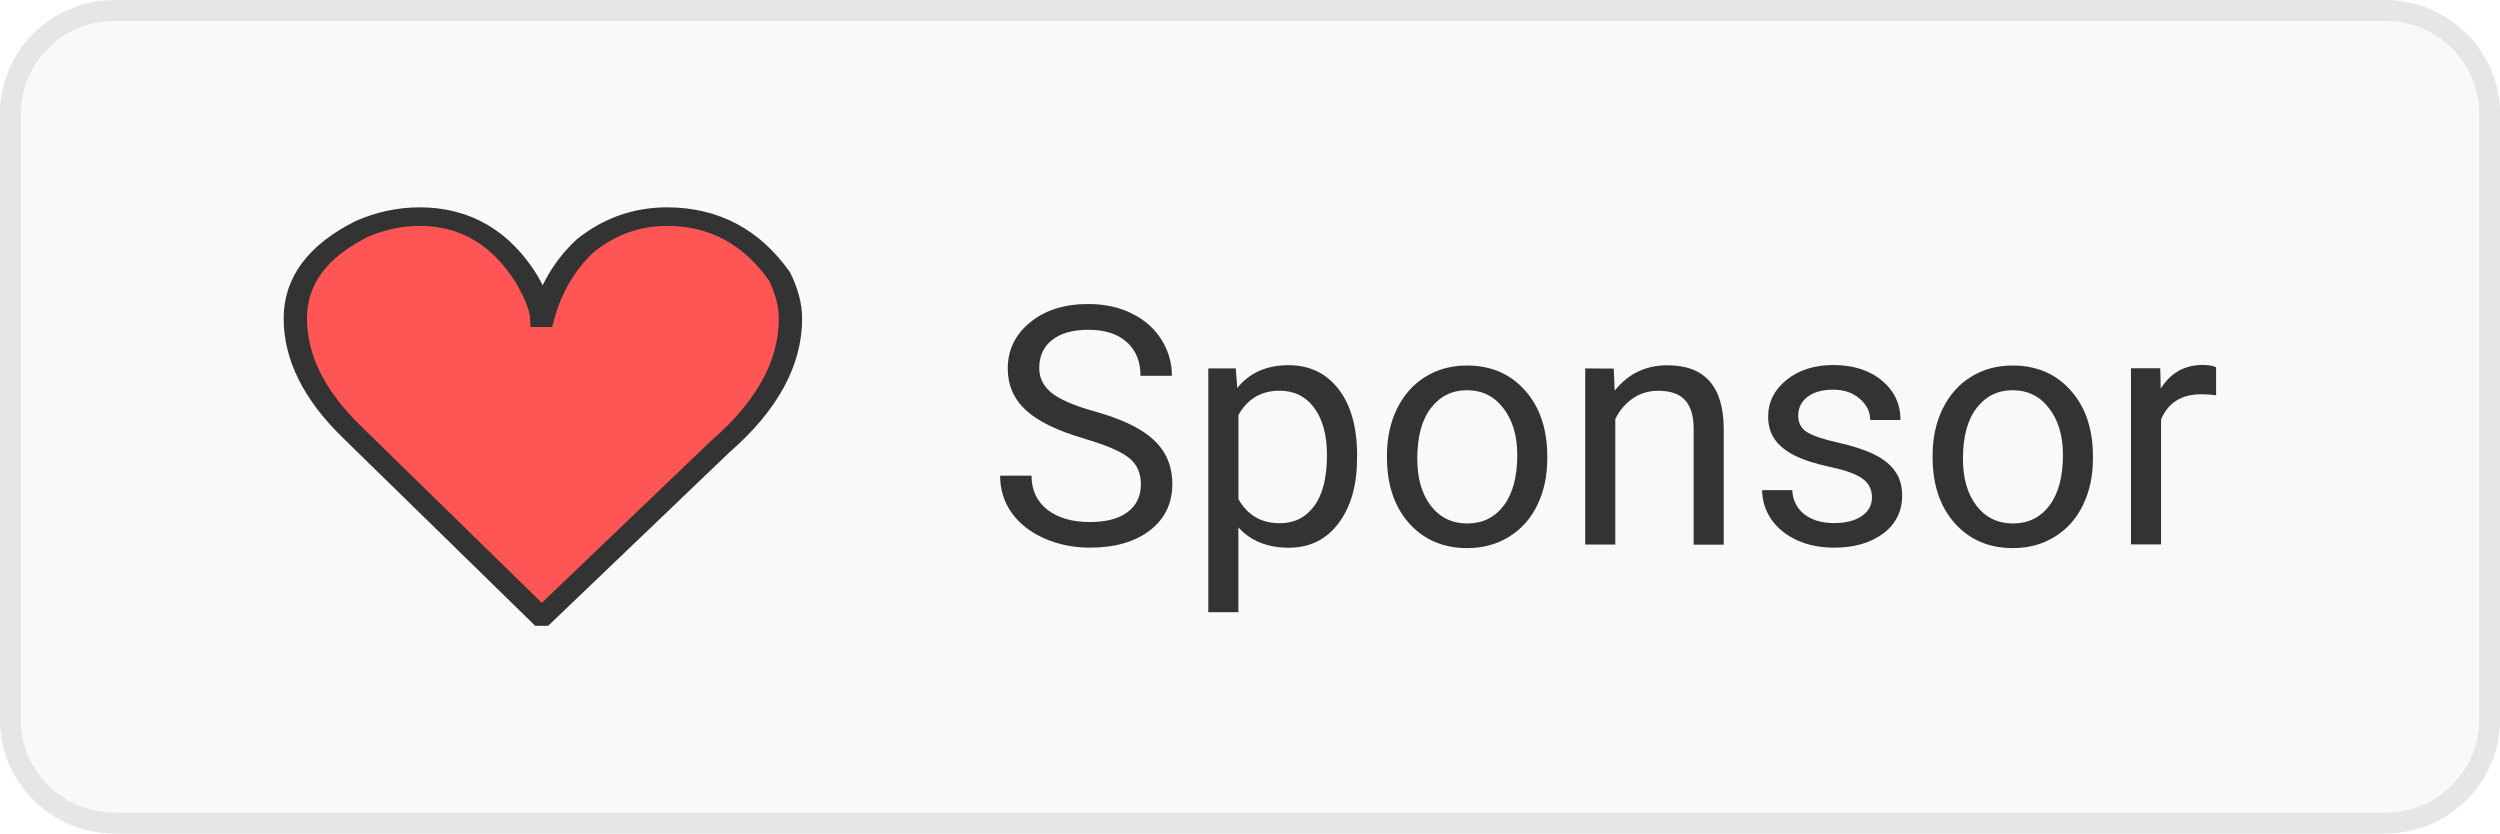
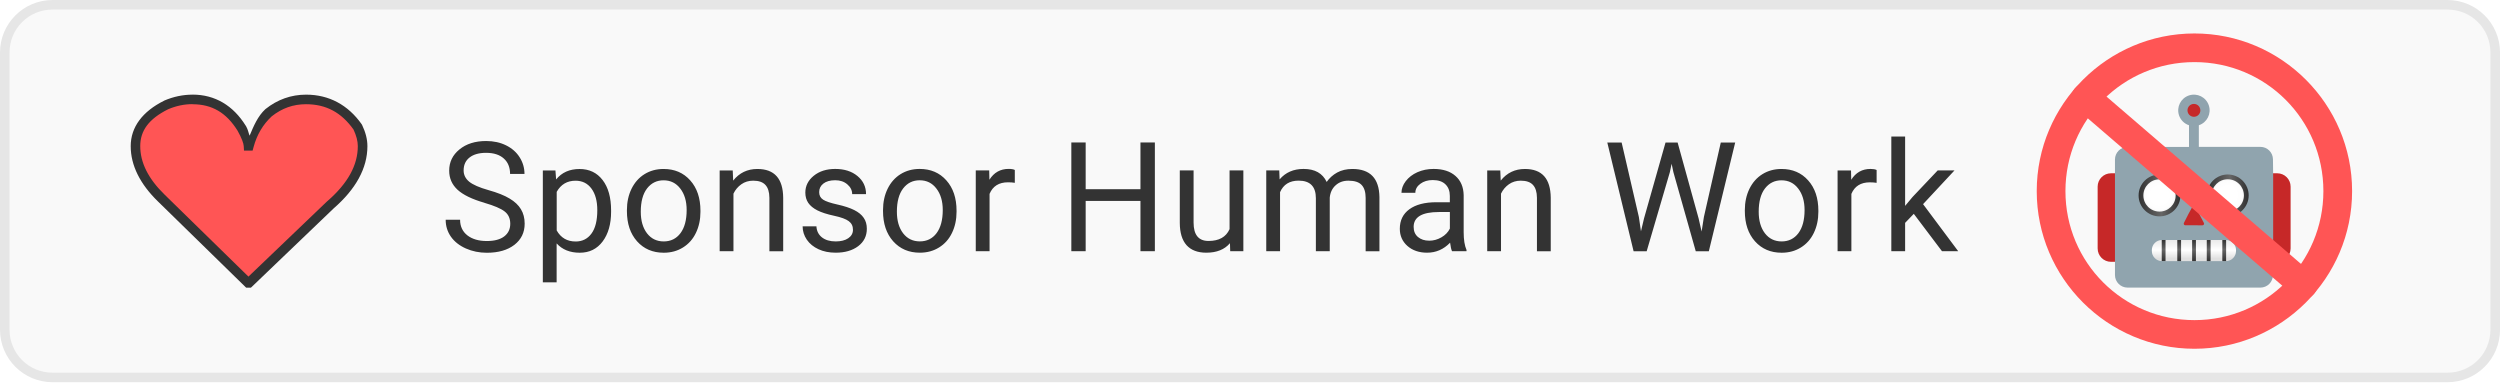
- <svg xmlns="http://www.w3.org/2000/svg" width="31.75mm" height="10.58mm" version="1.1" viewBox="0 0 31.75 10.58">
-   <g transform="translate(-65.66 -6.569)">
-     <rect x="65.79" y="6.702" width="31.49" height="10.32" rx="1.323" ry="1.323" fill="#f9f9f9" stroke="#e6e6e6" stroke-linecap="round" stroke-width=".265" />
-     <g transform="translate(-.08564)">
-       <g transform="matrix(.6701 0 0 .5342 46.41 2.349)" fill="#f55" stroke="#333" stroke-width=".442" style="text-orientation:upright" aria-label="♥ ">
-         <path d="m36.81 13.05q1.293 0 2.032 1.497 0.268 0.593 0.28 0.905h0.019q0.223-1.032 0.809-1.714 0.688-0.688 1.548-0.688 1.332 0 2.134 1.427 0.204 0.529 0.204 0.994 0 1.593-1.325 3.039l-3.37 4.046h-0.038l-3.581-4.39q-1.07-1.306-1.07-2.695 0-1.344 1.268-2.134 0.535-0.287 1.089-0.287z" fill="#f55" stroke="#333" stroke-width=".442" />
+ <svg xmlns="http://www.w3.org/2000/svg" width="69.22mm" height="10.583mm" version="1.1" viewBox="0 0 69.22 10.583">
+   <g transform="translate(-65.66 -6.5695)">
+     <g stroke-linecap="round">
+       <path d="m67.115 6.702h66.31c0.733 0 1.323 0.59 1.323 1.323v7.673c0 0.733-0.59 1.323-1.323 1.323h-66.31c-0.733 0-1.323-0.59-1.323-1.323v-7.673c0-0.733 0.59-1.323 1.323-1.323z" color="#000000" fill="#f9f9f9" style="-inkscape-stroke:none" />
+       <path d="m67.115 6.57c-0.804 0-1.455 0.651-1.455 1.455v7.672c0 0.804 0.651 1.455 1.455 1.455h66.311c0.804 0 1.455-0.651 1.455-1.455v-7.672c0-0.804-0.651-1.455-1.455-1.455zm0 0.264h66.311c0.662 0 1.189 0.53 1.189 1.191v7.672c0 0.662-0.528 1.191-1.189 1.191h-66.311c-0.662 0-1.191-0.53-1.191-1.191v-7.672c0-0.662 0.53-1.191 1.191-1.191z" color="#000000" fill="#e6e6e6" style="-inkscape-stroke:none" />
+     </g>
+     <path d="m70.991 9.322q0.867 0 1.362 0.8 0.179 0.317 0.188 0.483h0.013q0.149-0.551 0.542-0.916 0.461-0.368 1.038-0.368 0.892 0 1.43 0.762 0.137 0.283 0.137 0.531 0 0.851-0.888 1.624l-2.259 2.161h-0.026l-2.399-2.345q-0.717-0.698-0.717-1.44 0-0.718 0.85-1.14 0.359-0.153 0.73-0.153z" color="#000000" fill="#f55" style="-inkscape-stroke:none" />
+     <path d="m70.992 9.19c-0.266 0-0.529 0.055-0.783 0.164l-0.004 0.002-2e-3 0.002c-0.593 0.295-0.924 0.727-0.924 1.258 0 0.537 0.263 1.054 0.758 1.535l2.438 2.383h0.133l2.291-2.195c0.61-0.531 0.934-1.109 0.934-1.723 0-0.19-0.051-0.386-0.148-0.588l-0.012-0.02c-0.378-0.536-0.907-0.818-1.539-0.818-0.412 0-0.791 0.135-1.119 0.396l-0.004 0.004-0.004 0.002c-0.21 0.195-0.323 0.465-0.436 0.734-0.035-0.088-0.04-0.161-0.102-0.27l-4e-3 -4e-3c-0.348-0.562-0.854-0.863-1.472-0.863zm0 0.266c0.537 0 0.936 0.232 1.248 0.736 0.113 0.2 0.165 0.352 0.168 0.42l0.008 0.127h0.238l0.027-0.098c0.093-0.345 0.26-0.624 0.502-0.85 0.285-0.226 0.595-0.336 0.949-0.336 0.555 0 0.978 0.226 1.316 0.701 0.079 0.169 0.119 0.322 0.119 0.459 0 0.521-0.268 1.024-0.842 1.523l-0.004 2e-3 -2.182 2.088-2.32-2.268c-0.461-0.449-0.676-0.894-0.676-1.346 0-0.426 0.236-0.752 0.773-1.02 0.222-0.094 0.446-0.141 0.674-0.141z" color="#000000" fill="#333" style="-inkscape-stroke:none" />
+     <path d="m79.073 12.184q-0.511-0.147-0.744-0.36-0.232-0.215-0.232-0.529 0-0.356 0.283-0.587 0.285-0.234 0.74-0.234 0.31 0 0.552 0.12 0.244 0.12 0.376 0.331 0.134 0.211 0.134 0.461h-0.399q0-0.273-0.174-0.428-0.174-0.157-0.49-0.157-0.294 0-0.459 0.13-0.163 0.128-0.163 0.358 0 0.184 0.155 0.312 0.157 0.126 0.531 0.232 0.376 0.105 0.587 0.234 0.213 0.126 0.314 0.296 0.103 0.17 0.103 0.399 0 0.366-0.285 0.587-0.285 0.219-0.763 0.219-0.31 0-0.579-0.118-0.269-0.12-0.415-0.327-0.145-0.207-0.145-0.469h0.399q0 0.273 0.201 0.432 0.203 0.157 0.539 0.157 0.314 0 0.482-0.128 0.167-0.128 0.167-0.349t-0.155-0.341q-0.155-0.122-0.562-0.24zm3.507 0.248q0 0.511-0.234 0.823-0.234 0.312-0.633 0.312-0.407 0-0.641-0.258v1.077h-0.382v-3.096h0.349l0.019 0.248q0.234-0.289 0.649-0.289 0.403 0 0.637 0.304 0.236 0.304 0.236 0.845zm-0.382-0.043q0-0.378-0.161-0.597-0.161-0.219-0.442-0.219-0.347 0-0.521 0.308v1.069q0.172 0.306 0.525 0.306 0.275 0 0.436-0.217 0.163-0.219 0.163-0.649zm0.82-0.002q0-0.329 0.128-0.591 0.13-0.263 0.36-0.405 0.232-0.143 0.527-0.143 0.457 0 0.738 0.316 0.283 0.316 0.283 0.841v0.027q0 0.327-0.126 0.587-0.124 0.258-0.358 0.403-0.232 0.145-0.533 0.145-0.455 0-0.738-0.316-0.281-0.316-0.281-0.837zm0.384 0.045q0 0.372 0.172 0.597 0.174 0.225 0.463 0.225 0.291 0 0.463-0.227 0.172-0.229 0.172-0.641 0-0.368-0.176-0.595-0.174-0.229-0.463-0.229-0.283 0-0.457 0.225-0.174 0.225-0.174 0.645zm2.546-1.143 0.012 0.281q0.256-0.322 0.67-0.322 0.709 0 0.715 0.8v1.478h-0.382v-1.48q-0.002-0.242-0.112-0.358-0.107-0.116-0.337-0.116-0.186 0-0.327 0.099-0.141 0.099-0.219 0.26v1.594h-0.382v-2.236zm3.329 1.643q0-0.155-0.118-0.24-0.116-0.087-0.407-0.149-0.289-0.062-0.461-0.149-0.17-0.087-0.252-0.207-0.081-0.12-0.081-0.285 0-0.275 0.232-0.465 0.234-0.19 0.595-0.19 0.38 0 0.616 0.196 0.238 0.196 0.238 0.502h-0.384q0-0.157-0.134-0.271-0.132-0.114-0.335-0.114-0.209 0-0.327 0.091t-0.118 0.238q0 0.138 0.11 0.209t0.395 0.134q0.287 0.064 0.465 0.153 0.178 0.089 0.263 0.215 0.087 0.124 0.087 0.304 0 0.3-0.24 0.482-0.24 0.18-0.622 0.18-0.269 0-0.475-0.095-0.207-0.095-0.325-0.265-0.116-0.172-0.116-0.37h0.382q0.01 0.192 0.153 0.306 0.145 0.112 0.38 0.112 0.217 0 0.347-0.087 0.132-0.089 0.132-0.236zm0.832-0.546q0-0.329 0.128-0.591 0.13-0.263 0.36-0.405 0.232-0.143 0.527-0.143 0.457 0 0.738 0.316 0.283 0.316 0.283 0.841v0.027q0 0.327-0.126 0.587-0.124 0.258-0.358 0.403-0.232 0.145-0.533 0.145-0.455 0-0.738-0.316-0.281-0.316-0.281-0.837zm0.384 0.045q0 0.372 0.172 0.597 0.174 0.225 0.463 0.225 0.291 0 0.463-0.227 0.172-0.229 0.172-0.641 0-0.368-0.176-0.595-0.174-0.229-0.463-0.229-0.283 0-0.457 0.225-0.174 0.225-0.174 0.645zm3.265-0.8q-0.087-0.014-0.188-0.014-0.376 0-0.511 0.32v1.587h-0.382v-2.236h0.372l0.006 0.258q0.188-0.3 0.533-0.3 0.112 0 0.17 0.029zm3.878 1.893h-0.399v-1.391h-1.517v1.391h-0.397v-3.01h0.397v1.294h1.517v-1.294h0.399zm2.079-0.221q-0.223 0.263-0.655 0.263-0.358 0-0.546-0.207-0.186-0.209-0.188-0.616v-1.455h0.382v1.445q0 0.508 0.413 0.508 0.438 0 0.583-0.327v-1.627h0.382v2.237h-0.364zm1.365-2.015 0.01 0.248q0.246-0.289 0.664-0.289 0.469 0 0.639 0.36 0.112-0.161 0.289-0.26 0.18-0.099 0.424-0.099 0.736 0 0.748 0.779v1.499h-0.382v-1.476q0-0.24-0.11-0.358-0.11-0.12-0.368-0.12-0.213 0-0.353 0.128-0.141 0.126-0.163 0.341v1.484h-0.384v-1.466q0-0.488-0.477-0.488-0.376 0-0.515 0.32v1.633h-0.382v-2.236zm4.784 2.237q-0.033-0.066-0.054-0.236-0.267 0.277-0.637 0.277-0.331 0-0.544-0.186-0.211-0.188-0.211-0.475 0-0.349 0.265-0.542 0.267-0.194 0.748-0.194h0.372v-0.176q0-0.201-0.12-0.318-0.12-0.12-0.353-0.12-0.205 0-0.343 0.103-0.139 0.103-0.139 0.25h-0.384q0-0.167 0.118-0.322 0.12-0.157 0.322-0.248 0.205-0.091 0.449-0.091 0.387 0 0.606 0.194 0.219 0.192 0.227 0.531v1.029q0 0.308 0.079 0.49v0.033zm-0.635-0.291q0.18 0 0.341-0.093t0.234-0.242v-0.459h-0.3q-0.703 0-0.703 0.411 0 0.18 0.12 0.281t0.308 0.101zm1.971-1.945 0.012 0.281q0.256-0.322 0.67-0.322 0.709 0 0.715 0.8v1.478h-0.382v-1.48q-2e-3 -0.242-0.112-0.358-0.107-0.116-0.337-0.116-0.186 0-0.327 0.099t-0.219 0.26v1.594h-0.382v-2.236zm3.837 1.288 0.058 0.397 0.085-0.358 0.595-2.1h0.335l0.581 2.1 0.083 0.364 0.064-0.405 0.467-2.059h0.399l-0.73 3.01h-0.362l-0.62-2.193-0.048-0.229-0.048 0.229-0.643 2.193h-0.362l-0.728-3.01h0.397zm2.934-0.19q0-0.329 0.128-0.591 0.13-0.263 0.36-0.405 0.232-0.143 0.527-0.143 0.457 0 0.738 0.316 0.283 0.316 0.283 0.841v0.027q0 0.327-0.126 0.587-0.124 0.258-0.358 0.403-0.232 0.145-0.533 0.145-0.455 0-0.738-0.316-0.281-0.316-0.281-0.837zm0.384 0.045q0 0.372 0.172 0.597 0.174 0.225 0.463 0.225 0.291 0 0.463-0.227 0.172-0.229 0.172-0.641 0-0.368-0.176-0.595-0.174-0.229-0.463-0.229-0.283 0-0.457 0.225-0.174 0.225-0.174 0.645zm3.265-0.8q-0.087-0.014-0.188-0.014-0.376 0-0.511 0.32v1.587h-0.382v-2.236h0.372l6e-3 0.258q0.188-0.3 0.533-0.3 0.112 0 0.17 0.029zm1.029 0.858-0.24 0.25v0.785h-0.382v-3.175h0.382v1.92l0.205-0.246 0.697-0.736h0.465l-0.87 0.934 0.972 1.302h-0.449z" fill="#333" stroke-linecap="round" stroke-width="1.058" style="text-orientation:upright" aria-label="Sponsor Human Work" />
+     <text x="115.372" y="24.304" fill="#333333" font-family="Roboto" font-size="4.233px" letter-spacing=".053px" stroke-linecap="round" stroke-width="1.058" style="line-height:120%" xml:space="preserve">
+       <tspan x="115.372" y="24.304" stroke-width="1.058" />
+     </text>
+     <g id="k" transform="matrix(.044616 0 0 .044616 123.55 9.0003)" stroke-width="1.483">
+       <g id="l">
+         <path d="m12.53 53.05c-4.57 0.01-8.28 3.72-8.28 8.29v38.38c0.01 4.57 3.71 8.27 8.28 8.28h5.55v-55z" fill="#c62828" />
+         <path d="m115.72 53.05c4.57 0.01 8.28 3.72 8.28 8.29v38.38c-0.01 4.57-3.71 8.28-8.28 8.29h-5.55v-55z" fill="#c62828" />
+         <path d="m113.17 54.41-0.12-10c-0.03-4.3-3.53-7.77-7.83-7.75h-38.17v-13.41c5.11-1.69 7.89-7.2 6.2-12.31s-7.2-7.89-12.31-6.2-7.89 7.2-6.2 12.31c0.97 2.93 3.27 5.24 6.2 6.2v13.46h-38.16c-4.28 0.01-7.75 3.47-7.78 7.75v71.78c0.03 4.28 3.5 7.74 7.78 7.76h82.44c4.3 0.01 7.8-3.46 7.83-7.76v-7.37h0.12z" fill="#90a4ae" />
+         <path d="m64 18c-2.21 0-4-1.79-4-4s1.79-4 4-4 4 1.79 4 4-1.79 4-4 4z" fill="#c62828" />
      </g>
-       <g fill="#333" stroke-width=".265px" style="text-orientation:upright" aria-label="Sponsor">
-         <path d="m79.52 12.14q-0.511-0.147-0.744-0.36-0.232-0.215-0.232-0.529 0-0.355 0.283-0.587 0.285-0.234 0.74-0.234 0.31 0 0.552 0.12 0.244 0.12 0.376 0.331 0.134 0.211 0.134 0.461h-0.399q0-0.273-0.174-0.428-0.174-0.157-0.49-0.157-0.293 0-0.459 0.13-0.163 0.128-0.163 0.358 0 0.184 0.155 0.312 0.157 0.126 0.531 0.232 0.376 0.105 0.587 0.234 0.213 0.126 0.314 0.296 0.103 0.17 0.103 0.399 0 0.366-0.285 0.587-0.285 0.219-0.763 0.219-0.31 0-0.579-0.118-0.269-0.12-0.415-0.327-0.145-0.207-0.145-0.469h0.399q0 0.273 0.201 0.432 0.203 0.157 0.539 0.157 0.314 0 0.482-0.128 0.167-0.128 0.167-0.349t-0.155-0.341q-0.155-0.122-0.562-0.24z" />
-         <path d="m82.98 12.39q0 0.511-0.234 0.823-0.234 0.312-0.632 0.312-0.407 0-0.641-0.258v1.077h-0.382v-3.096h0.349l0.019 0.248q0.234-0.289 0.649-0.289 0.403 0 0.637 0.304 0.236 0.304 0.236 0.845zm-0.382-0.043q0-0.378-0.161-0.597-0.161-0.219-0.442-0.219-0.347 0-0.521 0.308v1.069q0.172 0.306 0.525 0.306 0.275 0 0.436-0.217 0.163-0.219 0.163-0.649z" />
-         <path d="m83.36 12.35q0-0.329 0.128-0.591 0.13-0.263 0.36-0.405 0.232-0.143 0.527-0.143 0.457 0 0.738 0.316 0.283 0.316 0.283 0.841v0.027q0 0.327-0.126 0.587-0.124 0.258-0.358 0.403-0.232 0.145-0.533 0.145-0.455 0-0.738-0.316-0.281-0.316-0.281-0.837zm0.385 0.045q0 0.372 0.172 0.597 0.174 0.225 0.463 0.225 0.291 0 0.463-0.227 0.172-0.229 0.172-0.641 0-0.368-0.176-0.595-0.174-0.229-0.463-0.229-0.283 0-0.457 0.225-0.174 0.225-0.174 0.645z" />
-         <path d="m86.24 11.25 0.012 0.281q0.256-0.323 0.67-0.323 0.709 0 0.715 0.8v1.478h-0.382v-1.48q-0.002-0.242-0.112-0.358-0.107-0.116-0.337-0.116-0.186 0-0.327 0.099t-0.219 0.26v1.594h-0.382v-2.237z" />
-         <path d="m89.52 12.89q0-0.155-0.118-0.24-0.116-0.087-0.407-0.149-0.289-0.062-0.461-0.149-0.17-0.087-0.252-0.207-0.081-0.12-0.081-0.285 0-0.275 0.232-0.465 0.234-0.19 0.595-0.19 0.38 0 0.616 0.196 0.238 0.196 0.238 0.502h-0.385q0-0.157-0.134-0.271-0.132-0.114-0.335-0.114-0.209 0-0.327 0.091-0.118 0.091-0.118 0.238 0 0.139 0.11 0.209t0.395 0.134q0.287 0.064 0.465 0.153 0.178 0.089 0.263 0.215 0.087 0.124 0.087 0.304 0 0.3-0.24 0.482-0.24 0.18-0.622 0.18-0.269 0-0.475-0.095-0.207-0.095-0.325-0.265-0.116-0.172-0.116-0.37h0.382q0.01 0.192 0.153 0.306 0.145 0.112 0.38 0.112 0.217 0 0.347-0.087 0.132-0.089 0.132-0.236z" />
-         <path d="m90.29 12.35q0-0.329 0.128-0.591 0.13-0.263 0.36-0.405 0.232-0.143 0.527-0.143 0.457 0 0.738 0.316 0.283 0.316 0.283 0.841v0.027q0 0.327-0.126 0.587-0.124 0.258-0.358 0.403-0.232 0.145-0.533 0.145-0.455 0-0.738-0.316-0.281-0.316-0.281-0.837zm0.385 0.045q0 0.372 0.172 0.597 0.174 0.225 0.463 0.225 0.291 0 0.463-0.227 0.172-0.229 0.172-0.641 0-0.368-0.176-0.595-0.174-0.229-0.463-0.229-0.283 0-0.457 0.225-0.174 0.225-0.174 0.645z" />
-         <path d="m93.89 11.59q-0.087-0.014-0.188-0.014-0.376 0-0.511 0.32v1.587h-0.382v-2.237h0.372l0.006 0.258q0.188-0.3 0.533-0.3 0.112 0 0.17 0.029z" />
+       <g id="m">
+         <g id="n">
+           <linearGradient id="i" x1="64.005" x2="64.005" y1="22.44" y2="35.55" gradientTransform="matrix(1,0,0,-1,0,130)" gradientUnits="userSpaceOnUse">
+             <stop stop-color="#E0E0E0" offset=".12" />
+             <stop stop-color="#fff" offset=".52" />
+             <stop stop-color="#EAEAEA" offset="1" />
+           </linearGradient>
+           <path d="m44.15 94.45h39.71c3.46 0 6.27 2.81 6.27 6.27v0.57c0 3.46-2.81 6.27-6.27 6.27h-39.71c-3.46 0-6.27-2.81-6.27-6.27v-0.57c0-3.46 2.81-6.27 6.27-6.27z" fill="url(#i)" />
+           <linearGradient id="h" x1="54.85" x2="54.85" y1="22.44" y2="35.53" gradientTransform="matrix(1,0,0,-1,0,130)" gradientUnits="userSpaceOnUse">
+             <stop stop-color="#333" offset="0" />
+             <stop stop-color="#666" offset=".55" />
+             <stop stop-color="#333" offset="1" />
+           </linearGradient>
+           <path d="m53.67 94.47h2.36v13.09h-2.36z" fill="url(#h)" />
+           <linearGradient id="g" x1="64.06" x2="64.06" y1="22.44" y2="35.53" gradientTransform="matrix(1,0,0,-1,0,130)" gradientUnits="userSpaceOnUse">
+             <stop stop-color="#333" offset="0" />
+             <stop stop-color="#666" offset=".55" />
+             <stop stop-color="#333" offset="1" />
+           </linearGradient>
+           <path d="m62.88 94.47h2.36v13.09h-2.36z" fill="url(#g)" />
+           <linearGradient id="f" x1="73.15" x2="73.15" y1="22.44" y2="35.53" gradientTransform="matrix(1,0,0,-1,0,130)" gradientUnits="userSpaceOnUse">
+             <stop stop-color="#333" offset="0" />
+             <stop stop-color="#666" offset=".55" />
+             <stop stop-color="#333" offset="1" />
+           </linearGradient>
+           <path d="m71.97 94.47h2.36v13.09h-2.36z" fill="url(#f)" />
+           <linearGradient id="e" x1="82.8" x2="82.8" y1="22.44" y2="35.53" gradientTransform="matrix(1,0,0,-1,0,130)" gradientUnits="userSpaceOnUse">
+             <stop stop-color="#333" offset="0" />
+             <stop stop-color="#666" offset=".55" />
+             <stop stop-color="#333" offset="1" />
+           </linearGradient>
+           <path d="m81.62 94.47h2.36v13.09h-2.36z" fill="url(#e)" />
+           <linearGradient id="d" x1="45.2" x2="45.2" y1="22.46" y2="35.55" gradientTransform="matrix(1,0,0,-1,0,130)" gradientUnits="userSpaceOnUse">
+             <stop stop-color="#333" offset="0" />
+             <stop stop-color="#666" offset=".55" />
+             <stop stop-color="#333" offset="1" />
+           </linearGradient>
+           <path d="m44.02 94.45h2.36v13.09h-2.36z" fill="url(#d)" />
+         </g>
+         <g id="o">
+           <path d="m64 85.33h-5.33c-0.55 0-1-0.45-1-1 0-0.16 0.04-0.31 0.11-0.45l2.74-5.41 2.59-4.78c0.26-0.49 0.87-0.67 1.35-0.41 0.17 0.09 0.31 0.23 0.41 0.41l2.61 5 2.71 5.19c0.25 0.49 0.06 1.09-0.43 1.35-0.14 0.07-0.29 0.11-0.45 0.11z" fill="#c62828" />
+         </g>
+         <g id="p">
+           <radialGradient id="c" cx="42.64" cy="63.19" r="11.5" gradientTransform="matrix(1,0,0,-1,0,130)" gradientUnits="userSpaceOnUse">
+             <stop stop-color="#fff" offset=".48" />
+             <stop stop-color="#FDFDFD" offset=".77" />
+             <stop stop-color="#F6F6F6" offset=".88" />
+             <stop stop-color="#EBEBEB" offset=".96" />
+             <stop stop-color="#E0E0E0" offset="1" />
+           </radialGradient>
+           <path d="m31.14 66.81a11.5 11.5 0 1 0 23 0 11.5 11.5 0 1 0-23 0" fill="url(#c)" />
+           <linearGradient id="b" x1="30.14" x2="55.14" y1="63.19" y2="63.19" gradientTransform="matrix(1,0,0,-1,0,130)" gradientUnits="userSpaceOnUse">
+             <stop stop-color="#333" offset="0" />
+             <stop stop-color="#666" offset=".55" />
+             <stop stop-color="#333" offset="1" />
+           </linearGradient>
+           <path d="m42.641 53.828c-7.152 0-12.982 5.83-12.982 12.982 0 7.152 5.83 12.982 12.982 12.982s12.982-5.83 12.982-12.982c0-7.152-5.83-12.982-12.982-12.982zm0 2.965c5.55 0 10.018 4.468 10.018 10.018s-4.468 10.018-10.018 10.018-10.018-4.468-10.018-10.018 4.468-10.018 10.018-10.018z" color="#000000" fill="url(#b)" stroke-miterlimit="10" style="-inkscape-stroke:none" />
+           <radialGradient id="a" cx="84.95" cy="63.22" r="11.5" gradientTransform="matrix(1,0,0,-1,0,130)" gradientUnits="userSpaceOnUse">
+             <stop stop-color="#fff" offset=".48" />
+             <stop stop-color="#FDFDFD" offset=".77" />
+             <stop stop-color="#F6F6F6" offset=".88" />
+             <stop stop-color="#EBEBEB" offset=".96" />
+             <stop stop-color="#E0E0E0" offset="1" />
+           </radialGradient>
+           <path d="m85 55.28c-6.35 0-11.5 5.15-11.5 11.5s5.15 11.5 11.5 11.5 11.5-5.15 11.5-11.5c-0.01-6.35-5.15-11.49-11.5-11.5z" fill="url(#a)" />
+           <linearGradient id="j" x1="72.45" x2="97.45" y1="63.22" y2="63.22" gradientTransform="matrix(1,0,0,-1,0,130)" gradientUnits="userSpaceOnUse">
+             <stop stop-color="#333" offset="0" />
+             <stop stop-color="#666" offset=".55" />
+             <stop stop-color="#333" offset="1" />
+           </linearGradient>
+           <path d="m85 53.797c-7.152 0-12.982 5.831-12.982 12.982s5.831 12.982 12.982 12.982 12.982-5.831 12.982-12.982v-2e-3c-0.011-7.149-5.832-12.969-12.98-12.98zm-2e-3 2.965h2e-3c5.55 0.01 10.009 4.471 10.018 10.021-0.002 5.547-4.471 10.014-10.018 10.014-5.548 0-10.018-4.469-10.018-10.018 0-5.548 4.468-10.017 10.016-10.018z" color="#000000" fill="url(#j)" stroke-miterlimit="10" style="-inkscape-stroke:none" />
+         </g>
      </g>
    </g>
+     <path d="m126.42 7.496c-2.406 0-4.367 1.959-4.367 4.365 0 2.406 1.961 4.365 4.367 4.365 2.406 1e-6 4.365-1.959 4.365-4.365 0-2.406-1.959-4.365-4.365-4.365zm0 0.793c1.977 0 3.57 1.595 3.57 3.572 0 1.977-1.593 3.572-3.57 3.572-1.977 0-3.572-1.595-3.572-3.572 0-1.977 1.595-3.572 3.572-3.572z" color="#000000" fill="#f55" stroke-linecap="round" style="-inkscape-stroke:none" />
+     <path d="m123.38 8.877a0.397 0.397 0 0 0-0.271 0.137 0.397 0.397 0 0 0 0.043 0.561l6.016 5.176a0.397 0.397 0 0 0 0.561-0.041 0.397 0.397 0 0 0-0.043-0.561l-6.016-5.176a0.397 0.397 0 0 0-0.289-0.096z" color="#000000" fill="#f55" stroke-linecap="round" style="-inkscape-stroke:none" />
  </g>
</svg>
